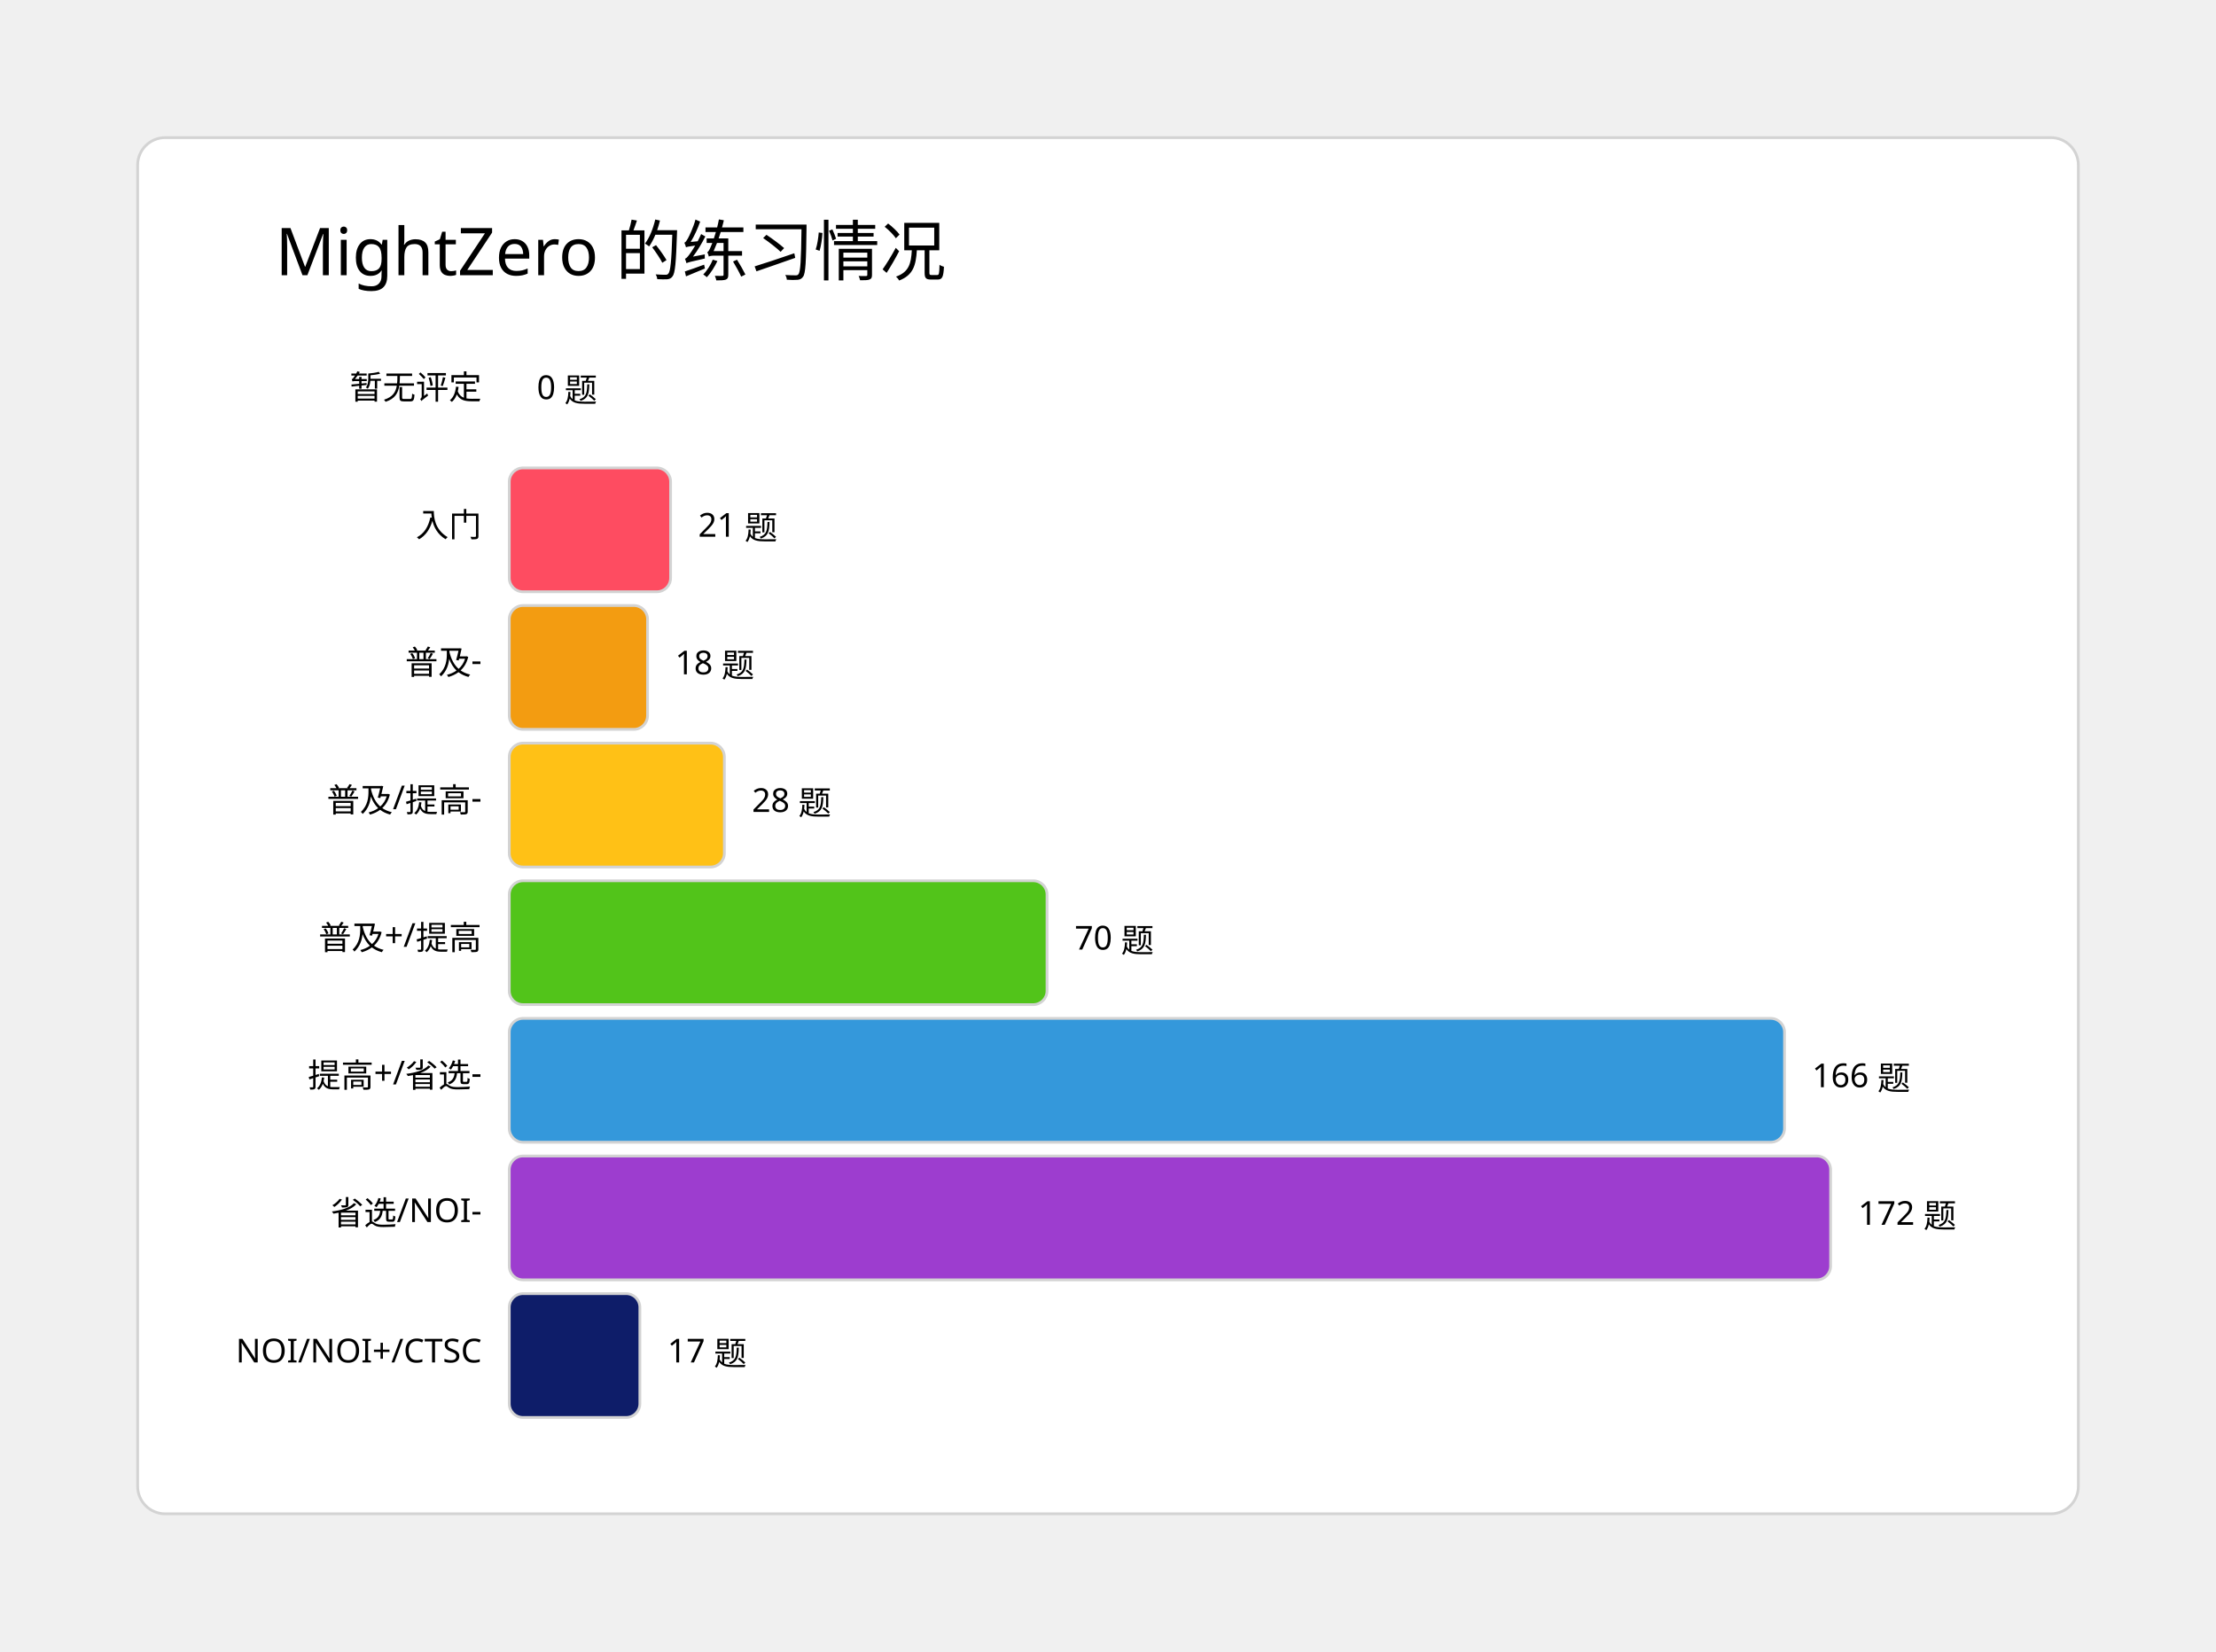
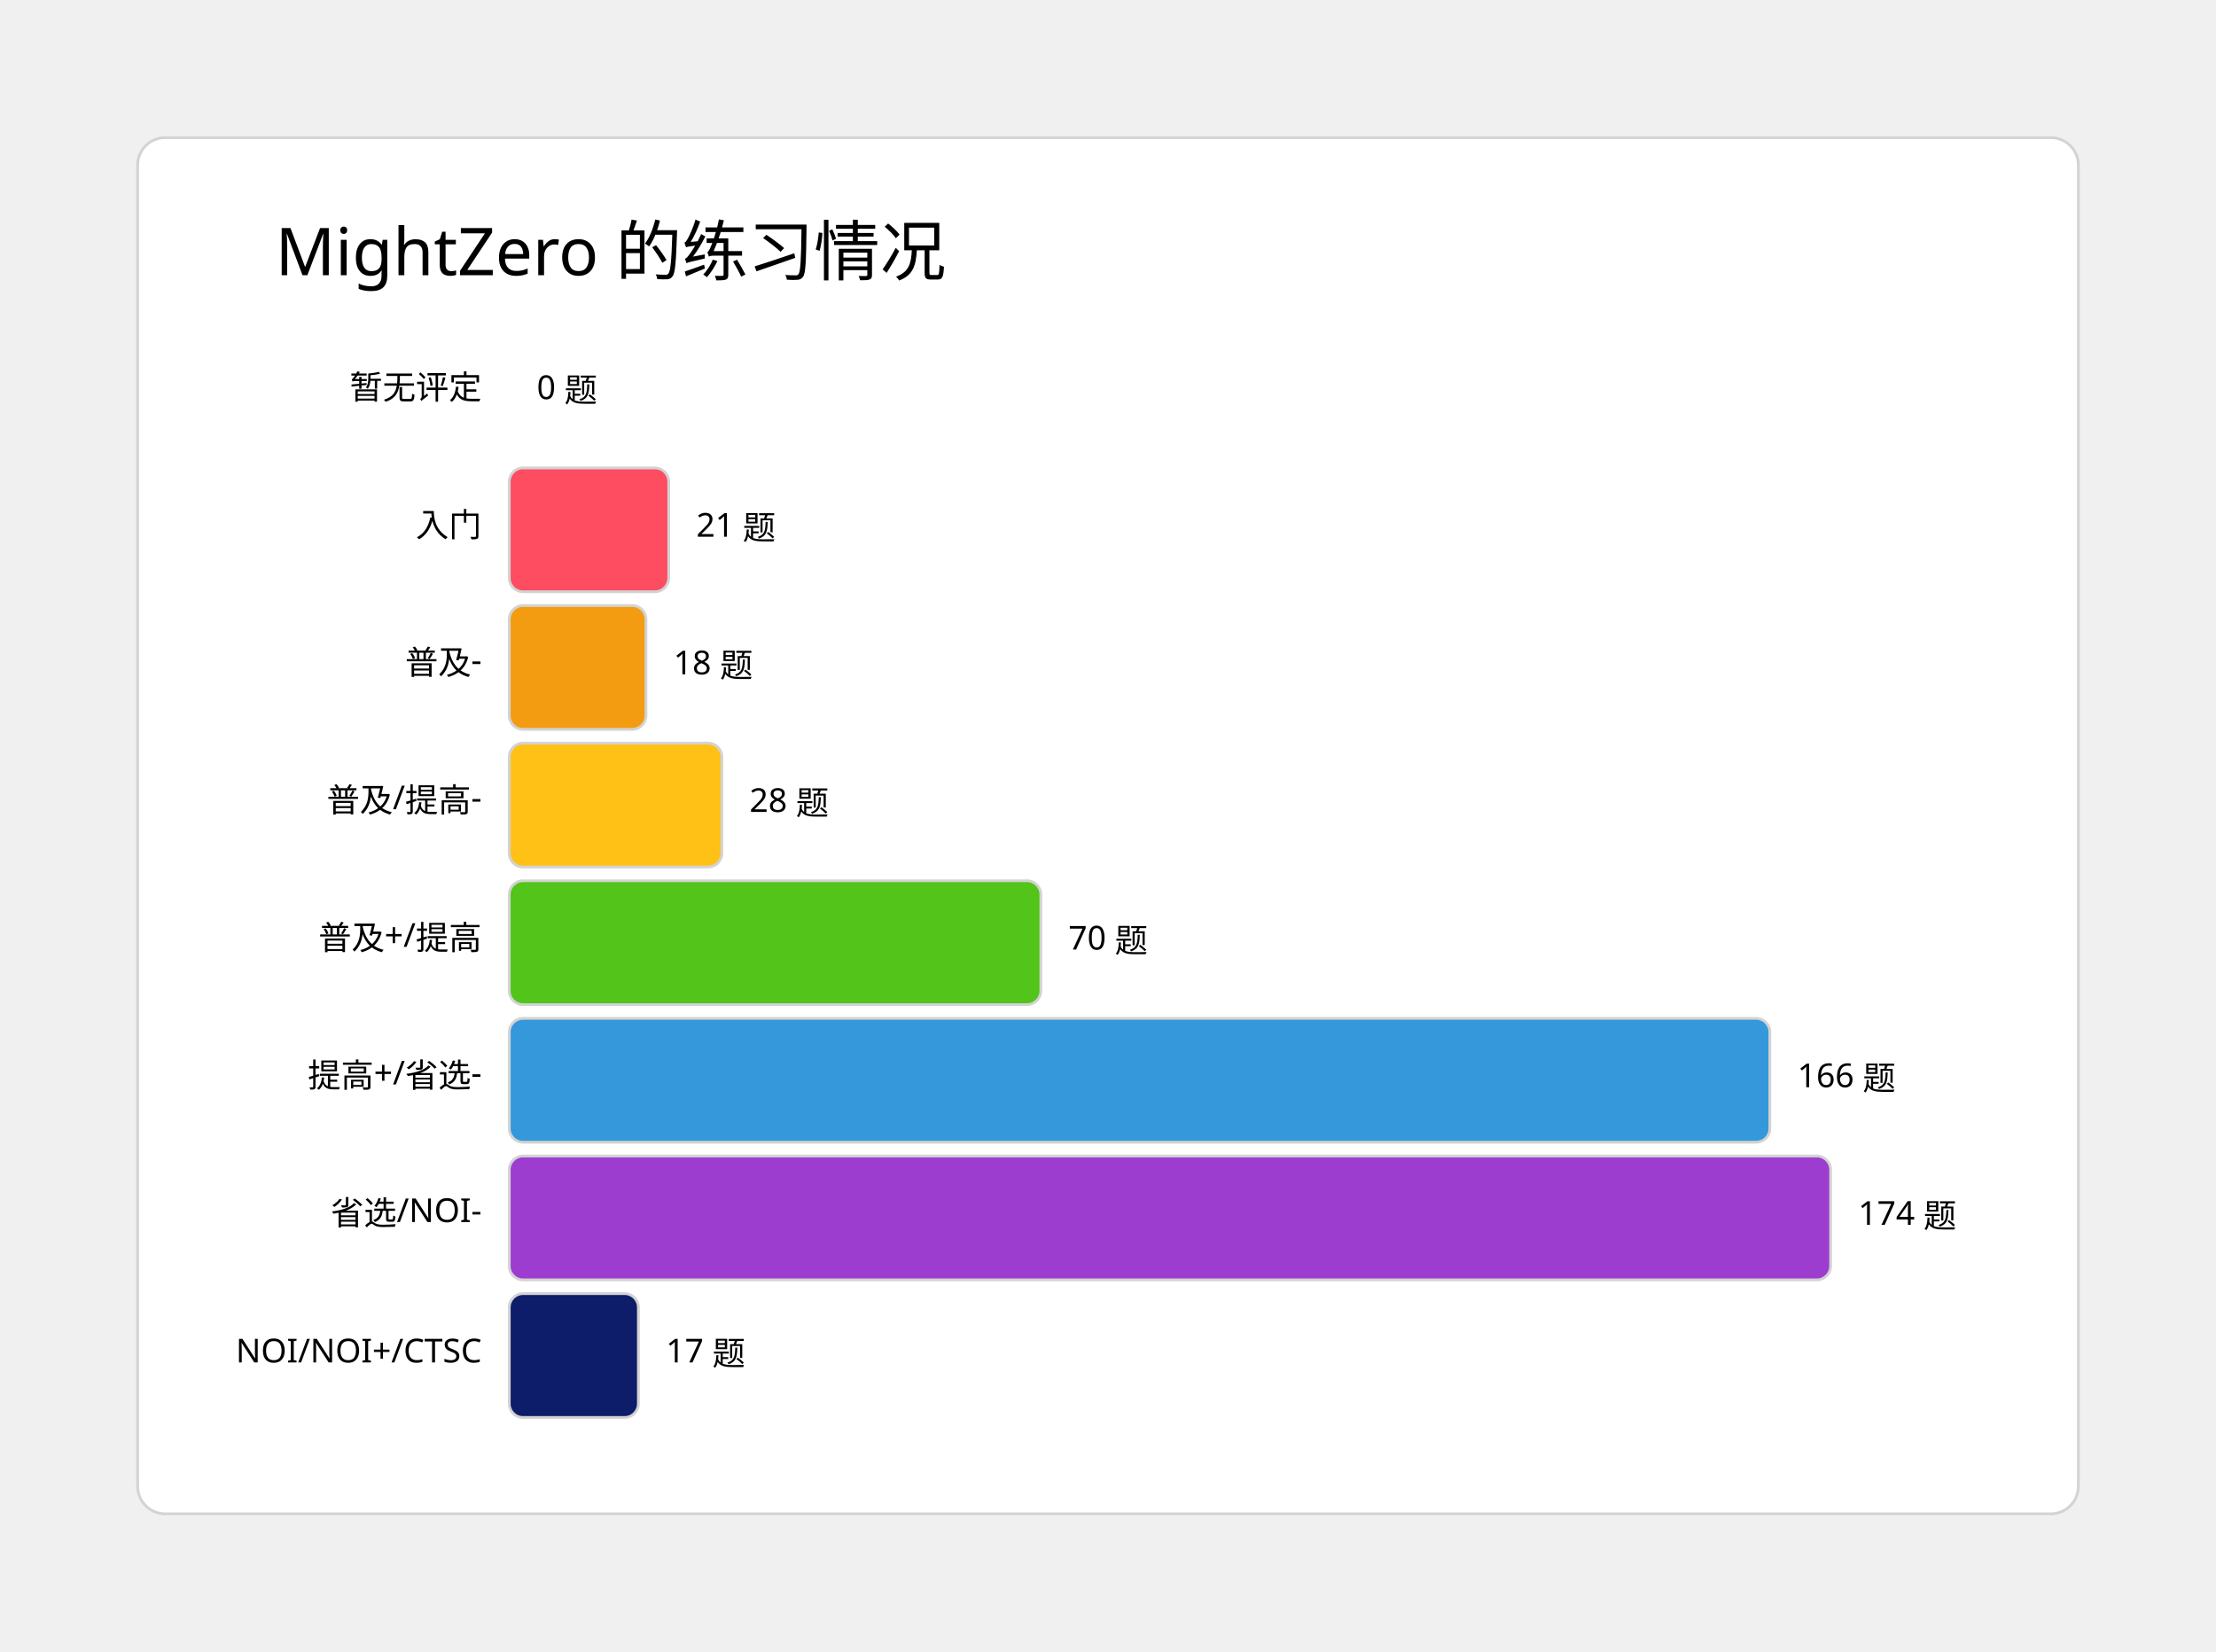
<svg xmlns="http://www.w3.org/2000/svg" baseProfile="tiny" height="600" version="1.2" width="805">
  <defs />
  <rect fill="white" height="500" rx="10" ry="10" stroke="lightgray" stroke-width="1" width="705" x="50" y="50" />
  <text font-family="SimHei" font-size="24" text-anchor="start" x="100" y="100">MightZero 的练习情况</text>
  <rect fill="#bfbfbf" height="45.0" rx="5" ry="5" stroke="lightgray" stroke-width="1" width="0.0" x="185" y="120.0" />
  <text font-family="SimHei" font-size="12" text-anchor="start" x="195.0" y="145.0">0 题</text>
  <text font-family="SimHei" font-size="12" text-anchor="end" x="175" y="145.0">暂无评定</text>
-   <rect fill="#fe4c61" height="45.0" rx="5" ry="5" stroke="lightgray" stroke-width="1" width="58.605" x="185" y="170.0" />
-   <text font-family="SimHei" font-size="12" text-anchor="start" x="253.605" y="195.0">21 题</text>
+   <rect fill="#fe4c61" height="45.0" rx="5" ry="5" stroke="lightgray" stroke-width="1" width="57.931" x="185" y="170.0" />
+   <text font-family="SimHei" font-size="12" text-anchor="start" x="252.931" y="195.0">21 题</text>
  <text font-family="SimHei" font-size="12" text-anchor="end" x="175" y="195.0">入门</text>
-   <rect fill="#f39c11" height="45.0" rx="5" ry="5" stroke="lightgray" stroke-width="1" width="50.233" x="185" y="220.0" />
-   <text font-family="SimHei" font-size="12" text-anchor="start" x="245.233" y="245.0">18 题</text>
+   <rect fill="#f39c11" height="45.0" rx="5" ry="5" stroke="lightgray" stroke-width="1" width="49.655" x="185" y="220.0" />
+   <text font-family="SimHei" font-size="12" text-anchor="start" x="244.655" y="245.0">18 题</text>
  <text font-family="SimHei" font-size="12" text-anchor="end" x="175" y="245.0">普及-</text>
-   <rect fill="#ffc116" height="45.0" rx="5" ry="5" stroke="lightgray" stroke-width="1" width="78.139" x="185" y="270.0" />
-   <text font-family="SimHei" font-size="12" text-anchor="start" x="273.14" y="295.0">28 题</text>
+   <rect fill="#ffc116" height="45.0" rx="5" ry="5" stroke="lightgray" stroke-width="1" width="77.241" x="185" y="270.0" />
+   <text font-family="SimHei" font-size="12" text-anchor="start" x="272.241" y="295.0">28 题</text>
  <text font-family="SimHei" font-size="12" text-anchor="end" x="175" y="295.0">普及/提高-</text>
-   <rect fill="#52c41a" height="45.0" rx="5" ry="5" stroke="lightgray" stroke-width="1" width="195.349" x="185" y="320.0" />
-   <text font-family="SimHei" font-size="12" text-anchor="start" x="390.349" y="345.0">70 题</text>
+   <rect fill="#52c41a" height="45.0" rx="5" ry="5" stroke="lightgray" stroke-width="1" width="193.103" x="185" y="320.0" />
+   <text font-family="SimHei" font-size="12" text-anchor="start" x="388.103" y="345.0">70 题</text>
  <text font-family="SimHei" font-size="12" text-anchor="end" x="175" y="345.0">普及+/提高</text>
-   <rect fill="#3498db" height="45.0" rx="5" ry="5" stroke="lightgray" stroke-width="1" width="463.256" x="185" y="370.0" />
-   <text font-family="SimHei" font-size="12" text-anchor="start" x="658.256" y="395.0">166 题</text>
+   <rect fill="#3498db" height="45.0" rx="5" ry="5" stroke="lightgray" stroke-width="1" width="457.931" x="185" y="370.0" />
+   <text font-family="SimHei" font-size="12" text-anchor="start" x="652.931" y="395.0">166 题</text>
  <text font-family="SimHei" font-size="12" text-anchor="end" x="175" y="395.0">提高+/省选-</text>
  <rect fill="#9d3dcf" height="45.0" rx="5" ry="5" stroke="lightgray" stroke-width="1" width="480.0" x="185" y="420.0" />
-   <text font-family="SimHei" font-size="12" text-anchor="start" x="675.0" y="445.0">172 题</text>
+   <text font-family="SimHei" font-size="12" text-anchor="start" x="675.0" y="445.0">174 题</text>
  <text font-family="SimHei" font-size="12" text-anchor="end" x="175" y="445.0">省选/NOI-</text>
-   <rect fill="#0e1d69" height="45.0" rx="5" ry="5" stroke="lightgray" stroke-width="1" width="47.442" x="185" y="470.0" />
-   <text font-family="SimHei" font-size="12" text-anchor="start" x="242.442" y="495.0">17 题</text>
+   <rect fill="#0e1d69" height="45.0" rx="5" ry="5" stroke="lightgray" stroke-width="1" width="46.897" x="185" y="470.0" />
+   <text font-family="SimHei" font-size="12" text-anchor="start" x="241.897" y="495.0">17 题</text>
  <text font-family="SimHei" font-size="12" text-anchor="end" x="175" y="495.0">NOI/NOI+/CTSC</text>
-   <text font-family="SimHei" font-size="14" opacity="0" text-anchor="start" x="-1000" y="-1000">生成时间: 2025-02-04 00:51:05</text>
+   <text font-family="SimHei" font-size="14" opacity="0" text-anchor="start" x="-1000" y="-1000">生成时间: 2025-02-04 12:45:12</text>
</svg>
